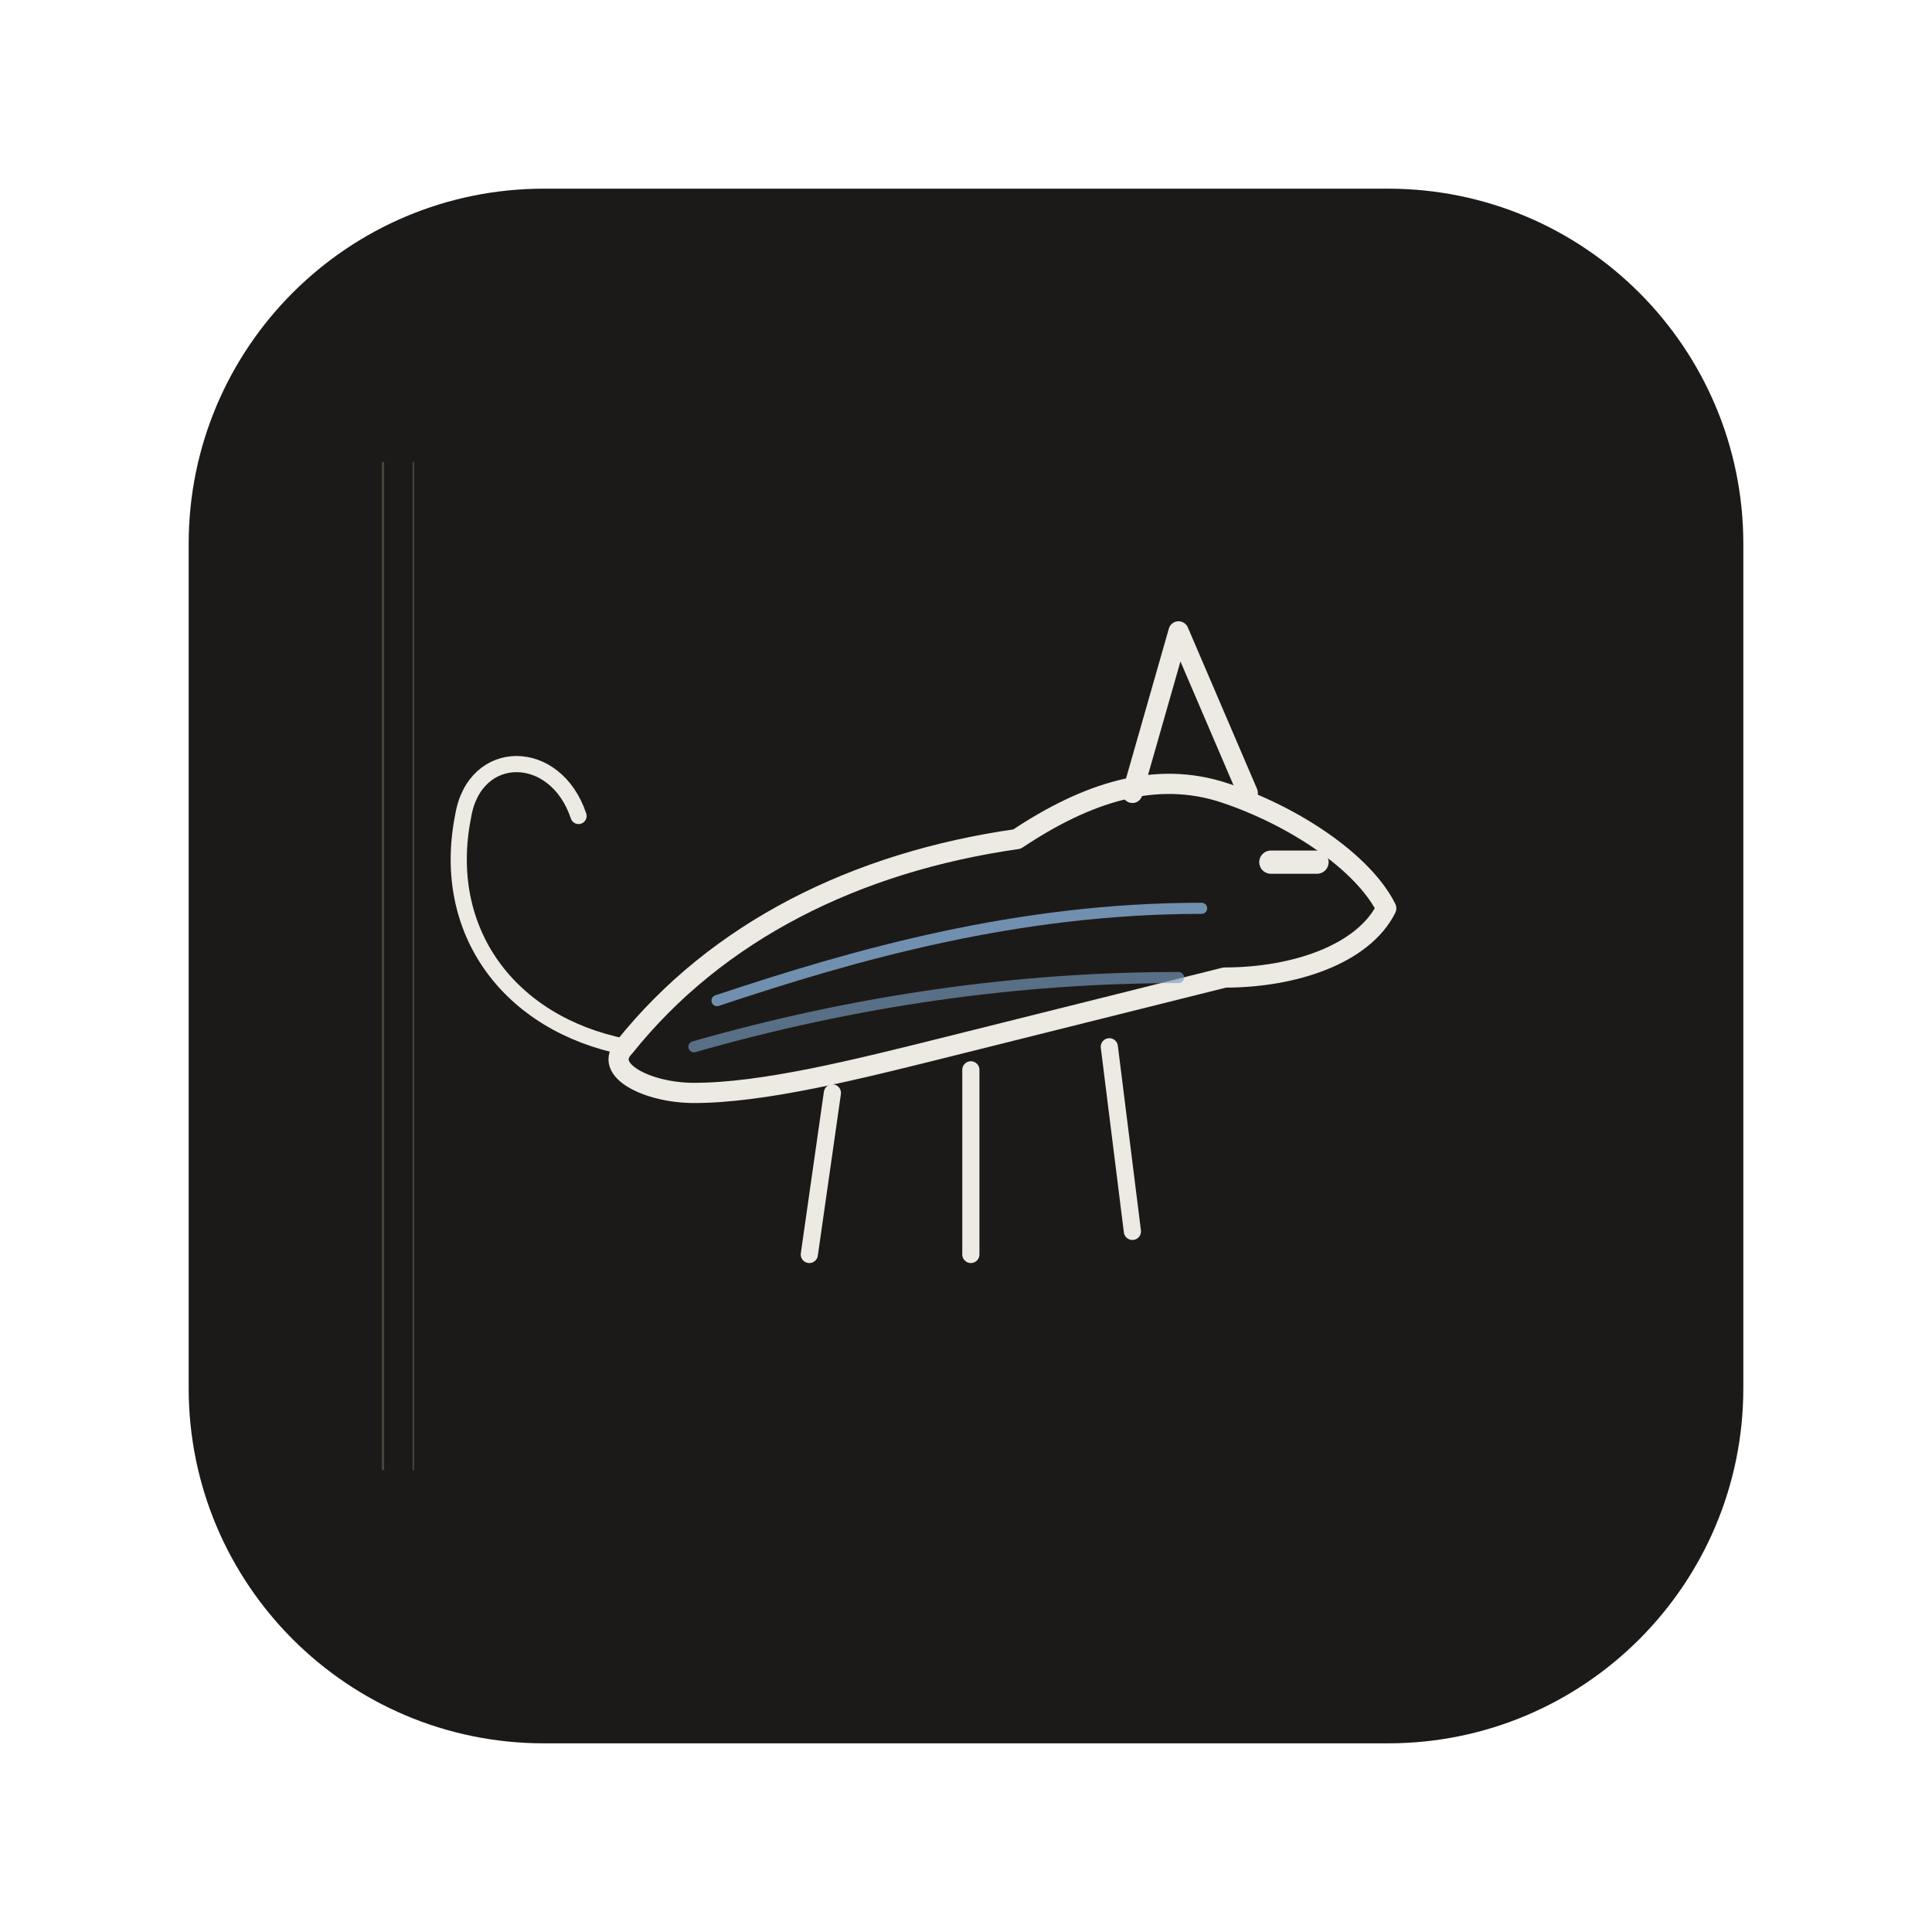
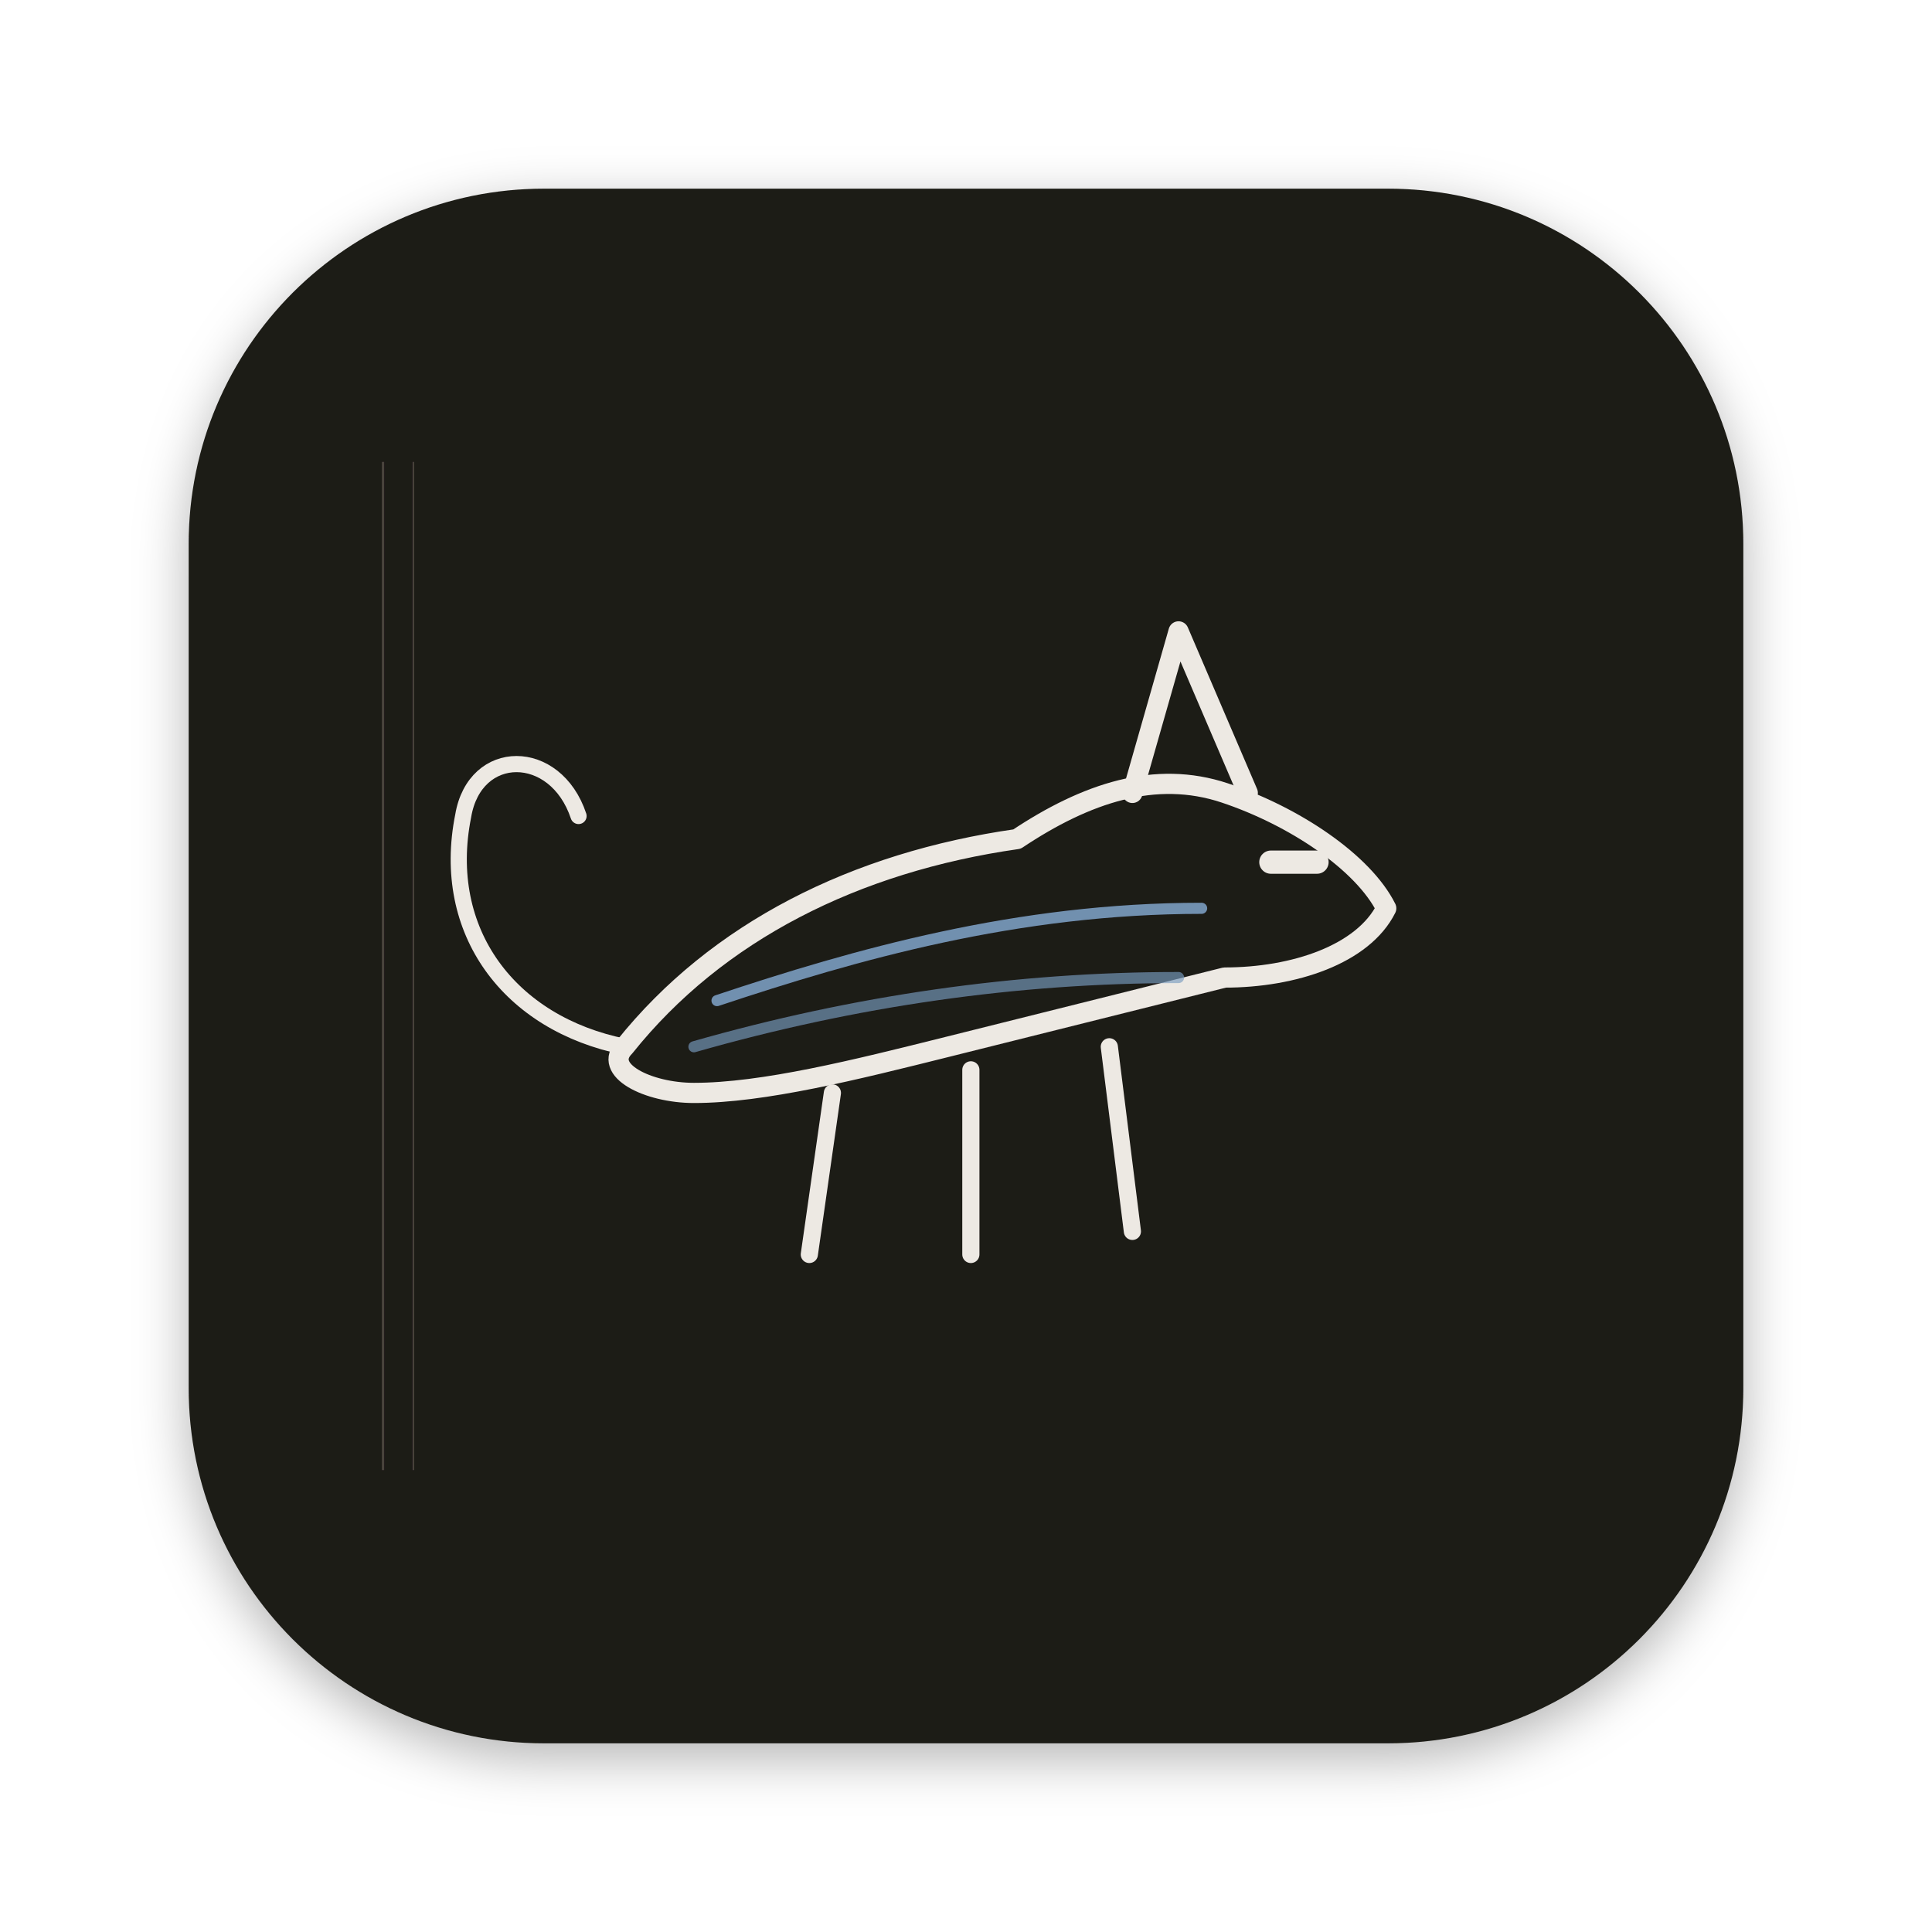
<svg xmlns="http://www.w3.org/2000/svg" width="1024" height="1024" viewBox="0 0 1024 1024">
-   <g transform="translate(100 100) scale(0.8046875)">
-     <defs>
-       <clipPath id="r">
-         <rect x="0" y="0" width="1024" height="1024" rx="234" ry="234" />
-       </clipPath>
-     </defs>
-     <g clip-path="url(#r)">
-       <rect x="0" y="0" width="1024" height="1024" rx="234" ry="234" fill="#1C1A18" />
-       <line x1="128" y1="180" x2="128" y2="844" stroke="#4A443D" stroke-width="1.5" />
-       <line x1="148" y1="180" x2="148" y2="844" stroke="#4A443D" stroke-width="1" />
-       <g transform="translate(120,170) scale(7.6)">
-         <path d="M 22 52 C 30 42, 42 36, 56 34 C 62 30, 68 28, 74 30 C 80 32, 86 36, 88 40 C 86 44, 80 46, 74 46 C 66 48, 58 50, 50 52 C 42 54, 34 56, 28 56 C 24 56, 20 54, 22 52 Z" fill="none" stroke="#EDE9E3" stroke-width="1.75" stroke-linecap="round" stroke-linejoin="round" />
-         <path d="M 66 30 L 70 16 L 76 30" fill="none" stroke="#EDE9E3" stroke-width="1.75" stroke-linecap="round" stroke-linejoin="round" />
-         <path d="M 78 36 L 82 36" fill="none" stroke="#EDE9E3" stroke-width="2.013" stroke-linecap="round" />
-         <path d="M 30 48 C 42 44, 56 40, 72 40" fill="none" stroke="#7A9CC0" stroke-width="0.963" stroke-linecap="round" opacity="0.9" />
-         <path d="M 28 52 C 42 48, 56 46, 70 46" fill="none" stroke="#7A9CC0" stroke-width="0.963" stroke-linecap="round" opacity="0.65" />
-         <path d="M 40 56 L 38 70 M 52 54 L 52 70 M 64 52 L 66 68" fill="none" stroke="#EDE9E3" stroke-width="1.488" stroke-linecap="round" />
-         <path d="M 22 52 C 12 50, 6 42, 8 32 C 9 26, 16 26, 18 32" fill="none" stroke="#EDE9E3" stroke-width="1.4" stroke-linecap="round" />
+   <defs>
+     <clipPath id="r">
+       <rect x="0" y="0" width="1024" height="1024" rx="234" ry="234" />
+     </clipPath>
+     <filter id="shadow" x="-20%" y="-20%" width="140%" height="140%">
+       <feDropShadow dx="0" dy="8" stdDeviation="14" flood-color="#000000" flood-opacity="0.3" />
+     </filter>
+   </defs>
+   <g filter="url(#shadow)">
+     <g transform="translate(100 100) scale(0.8046875)">
+       <g clip-path="url(#r)">
+         <rect x="0" y="0" width="1024" height="1024" rx="234" ry="234" fill="#1C1A18" />
+         <line x1="128" y1="180" x2="128" y2="844" stroke="#4A443D" stroke-width="1.5" />
+         <line x1="148" y1="180" x2="148" y2="844" stroke="#4A443D" stroke-width="1" />
+         <g transform="translate(120,170) scale(7.6)">
+           <path d="M 22 52 C 30 42, 42 36, 56 34 C 62 30, 68 28, 74 30 C 80 32, 86 36, 88 40 C 86 44, 80 46, 74 46 C 66 48, 58 50, 50 52 C 42 54, 34 56, 28 56 C 24 56, 20 54, 22 52 Z" fill="none" stroke="#EDE9E3" stroke-width="1.75" stroke-linecap="round" stroke-linejoin="round" />
+           <path d="M 66 30 L 70 16 L 76 30" fill="none" stroke="#EDE9E3" stroke-width="1.75" stroke-linecap="round" stroke-linejoin="round" />
+           <path d="M 78 36 L 82 36" fill="none" stroke="#EDE9E3" stroke-width="2.013" stroke-linecap="round" />
+           <path d="M 30 48 C 42 44, 56 40, 72 40" fill="none" stroke="#7A9CC0" stroke-width="0.963" stroke-linecap="round" opacity="0.9" />
+           <path d="M 28 52 C 42 48, 56 46, 70 46" fill="none" stroke="#7A9CC0" stroke-width="0.963" stroke-linecap="round" opacity="0.65" />
+           <path d="M 40 56 L 38 70 M 52 54 L 52 70 M 64 52 L 66 68" fill="none" stroke="#EDE9E3" stroke-width="1.488" stroke-linecap="round" />
+           <path d="M 22 52 C 12 50, 6 42, 8 32 C 9 26, 16 26, 18 32" fill="none" stroke="#EDE9E3" stroke-width="1.4" stroke-linecap="round" />
+         </g>
      </g>
    </g>
  </g>
</svg>
